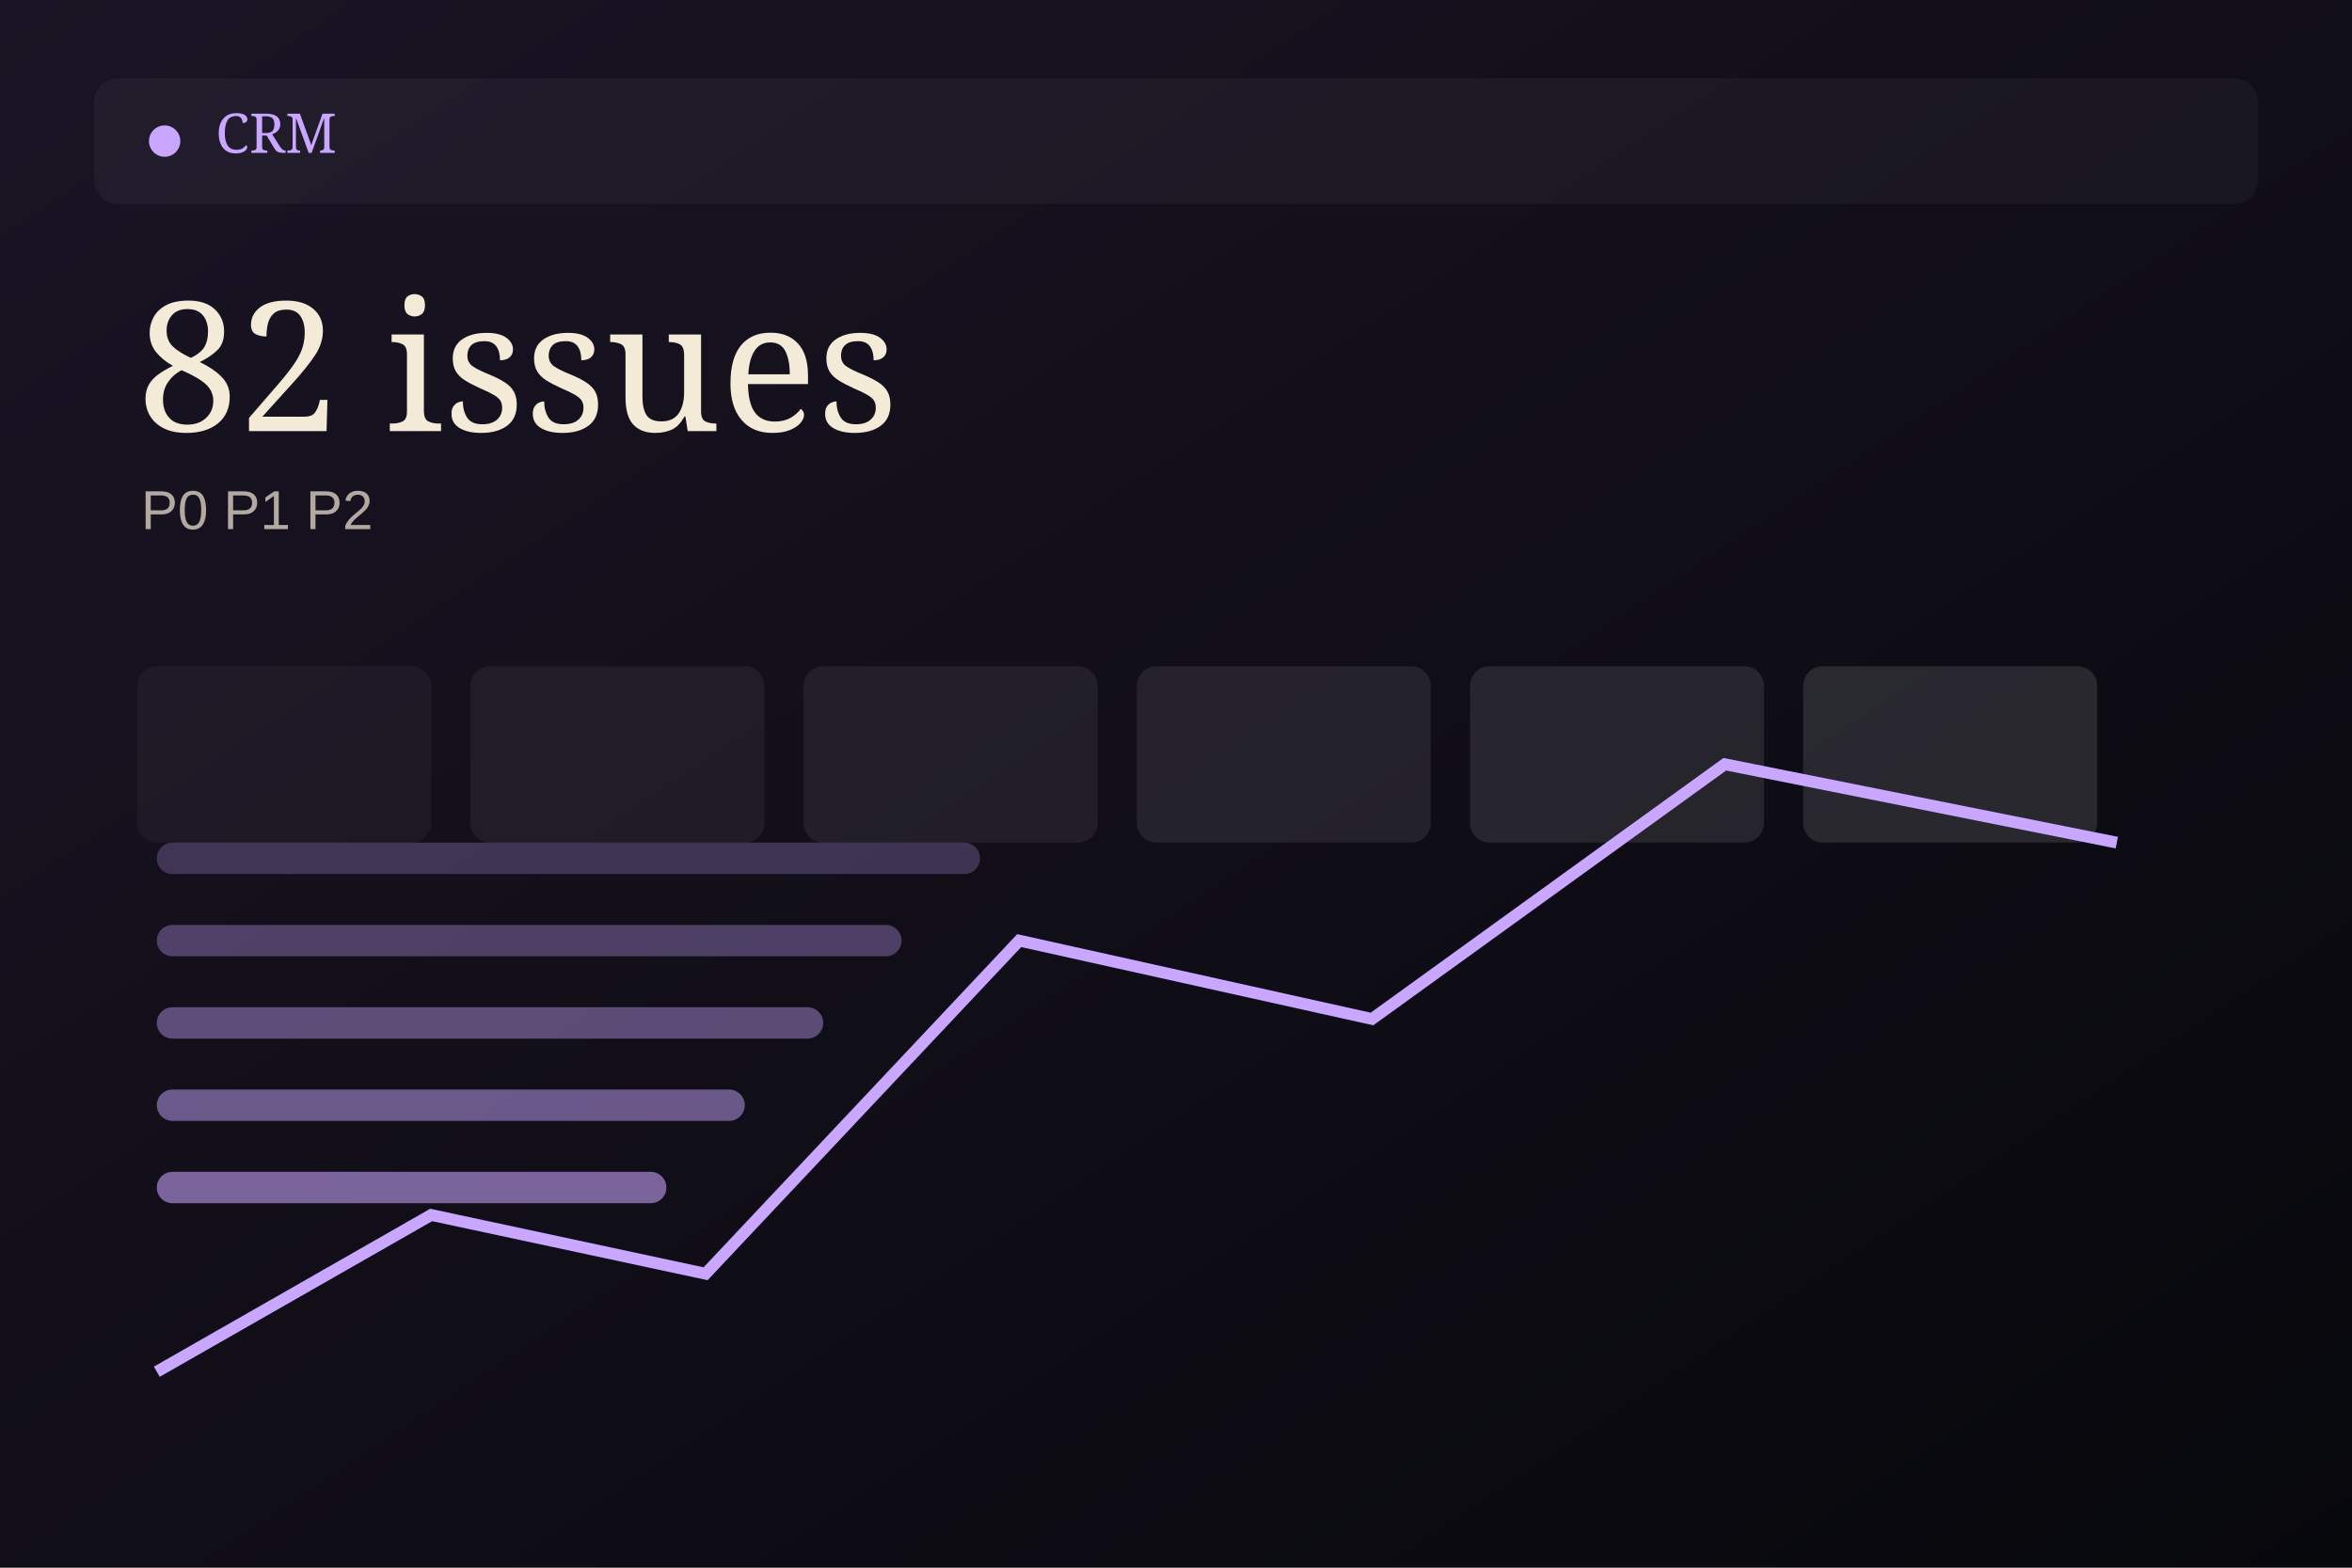
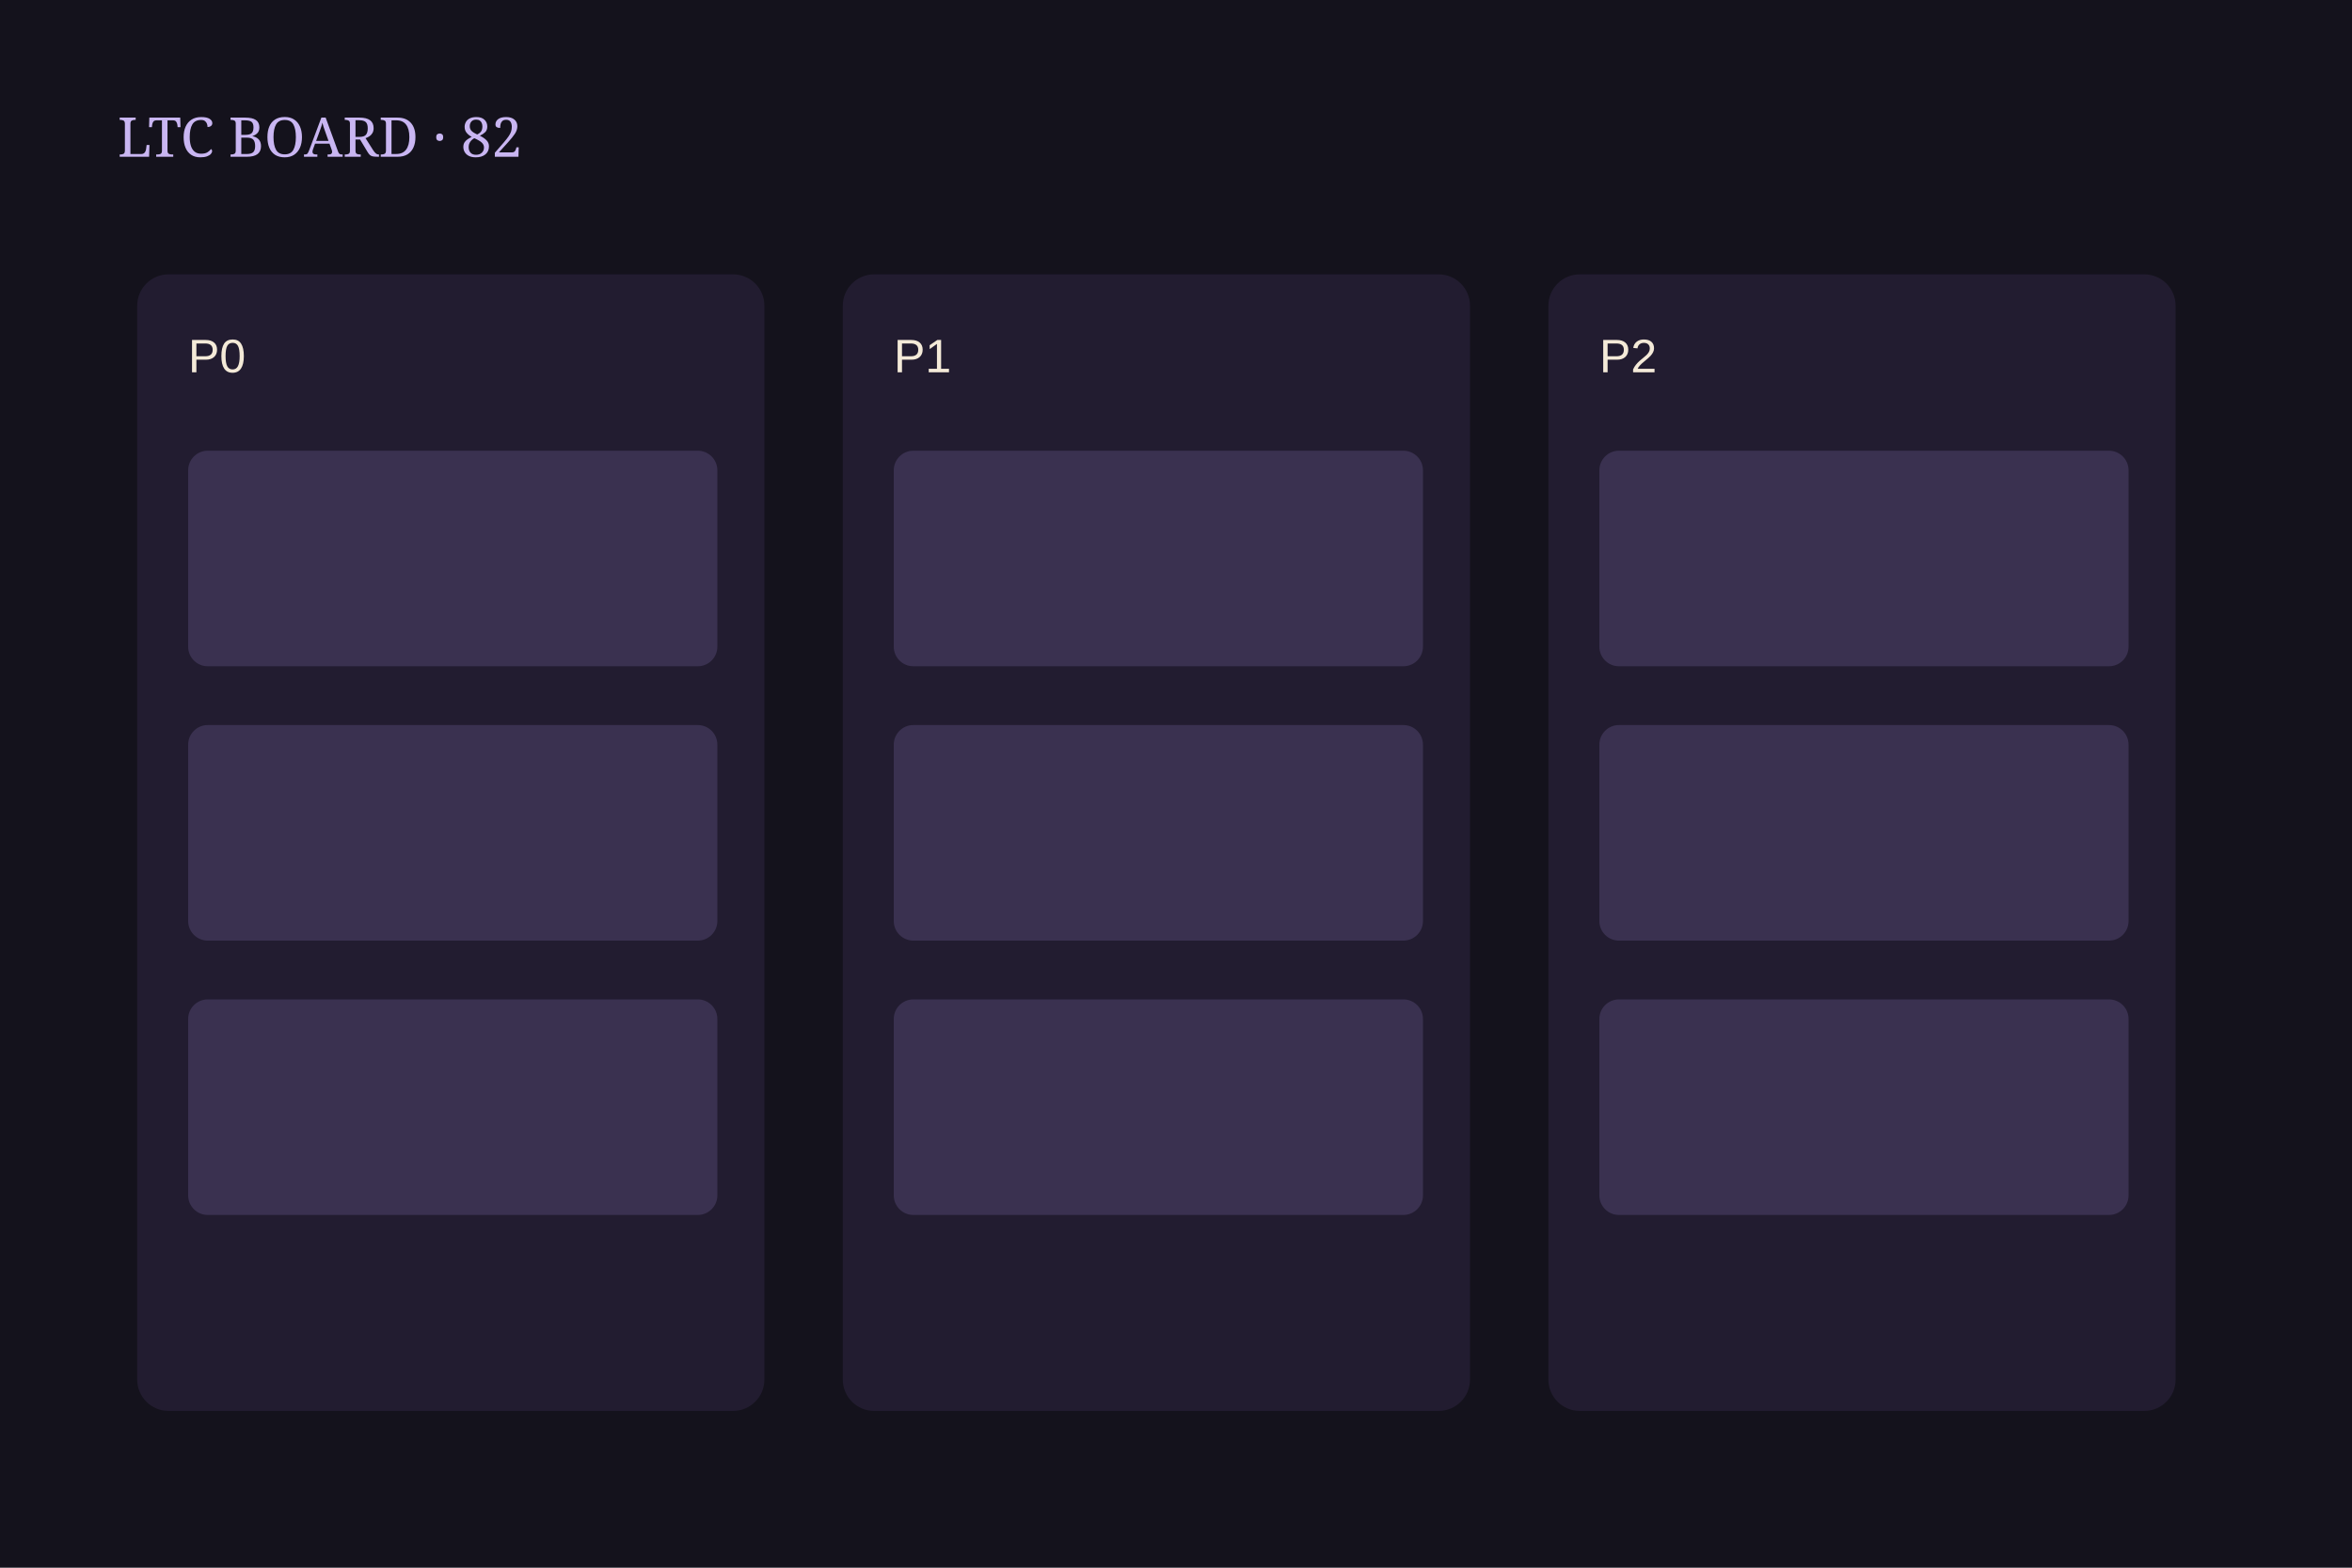
<svg xmlns="http://www.w3.org/2000/svg" viewBox="0 0 1200 800">
-   <defs>
-     <linearGradient id="g" x1="0" y1="0" x2="1" y2="1">
-       <stop offset="0" stop-color="#1a1424" />
-       <stop offset="1" stop-color="#07080c" />
-     </linearGradient>
-   </defs>
-   <rect width="1200" height="800" fill="url(#g)" />
-   <rect x="48" y="40" width="1104" height="64" rx="12" fill="#ffffff" fill-opacity="0.04" />
-   <circle cx="84" cy="72" r="8" fill="#c9a6ff" />
-   <text x="110" y="78" fill="#c9a6ff" font-family="Georgia,serif" font-size="28">CRM</text>
-   <text x="70" y="220" fill="#f4ead8" font-family="Georgia,serif" font-size="92">82 issues</text>
-   <text x="72" y="270" fill="#f4ead8" fill-opacity="0.7" font-family="Arial,sans-serif" font-size="28">P0  P1  P2</text>
-   <rect x="70" y="340" width="150" height="90" rx="10" fill="#ffffff" fill-opacity="0.04" />
-   <rect x="240" y="340" width="150" height="90" rx="10" fill="#ffffff" fill-opacity="0.055" />
-   <rect x="410" y="340" width="150" height="90" rx="10" fill="#ffffff" fill-opacity="0.07" />
-   <rect x="580" y="340" width="150" height="90" rx="10" fill="#ffffff" fill-opacity="0.085" />
-   <rect x="750" y="340" width="150" height="90" rx="10" fill="#ffffff" fill-opacity="0.1" />
-   <rect x="920" y="340" width="150" height="90" rx="10" fill="#ffffff" fill-opacity="0.115" />
-   <polyline points="80,700 220,620 360,650 520,480 700,520 880,390 1080,430" fill="none" stroke="#c9a6ff" stroke-width="6" />
-   <rect x="80" y="430" width="420" height="16" rx="8" fill="#c9a6ff" fill-opacity="0.25" />
-   <rect x="80" y="472" width="380" height="16" rx="8" fill="#c9a6ff" fill-opacity="0.33" />
-   <rect x="80" y="514" width="340" height="16" rx="8" fill="#c9a6ff" fill-opacity="0.41" />
-   <rect x="80" y="556" width="300" height="16" rx="8" fill="#c9a6ff" fill-opacity="0.49" />
-   <rect x="80" y="598" width="260" height="16" rx="8" fill="#c9a6ff" fill-opacity="0.57" />
+   <rect width="1200" height="800" fill="#14121c" />
+   <text x="60" y="80" fill="#c9b6f2" font-family="Georgia" font-size="28">LTC BOARD · 82</text>
+   <rect x="70" y="140" width="320" height="580" rx="16" fill="#221c30" />
+   <text x="96" y="190" fill="#f4ead8" font-family="Arial" font-size="24">P0</text>
+   <rect x="96" y="230" width="270" height="110" rx="10" fill="#3a3150" />
+   <rect x="96" y="370" width="270" height="110" rx="10" fill="#3a3150" />
+   <rect x="96" y="510" width="270" height="110" rx="10" fill="#3a3150" />
+   <rect x="430" y="140" width="320" height="580" rx="16" fill="#221c30" />
+   <text x="456" y="190" fill="#f4ead8" font-family="Arial" font-size="24">P1</text>
+   <rect x="456" y="230" width="270" height="110" rx="10" fill="#3a3150" />
+   <rect x="456" y="370" width="270" height="110" rx="10" fill="#3a3150" />
+   <rect x="456" y="510" width="270" height="110" rx="10" fill="#3a3150" />
+   <rect x="790" y="140" width="320" height="580" rx="16" fill="#221c30" />
+   <text x="816" y="190" fill="#f4ead8" font-family="Arial" font-size="24">P2</text>
+   <rect x="816" y="230" width="270" height="110" rx="10" fill="#3a3150" />
+   <rect x="816" y="370" width="270" height="110" rx="10" fill="#3a3150" />
+   <rect x="816" y="510" width="270" height="110" rx="10" fill="#3a3150" />
</svg>
